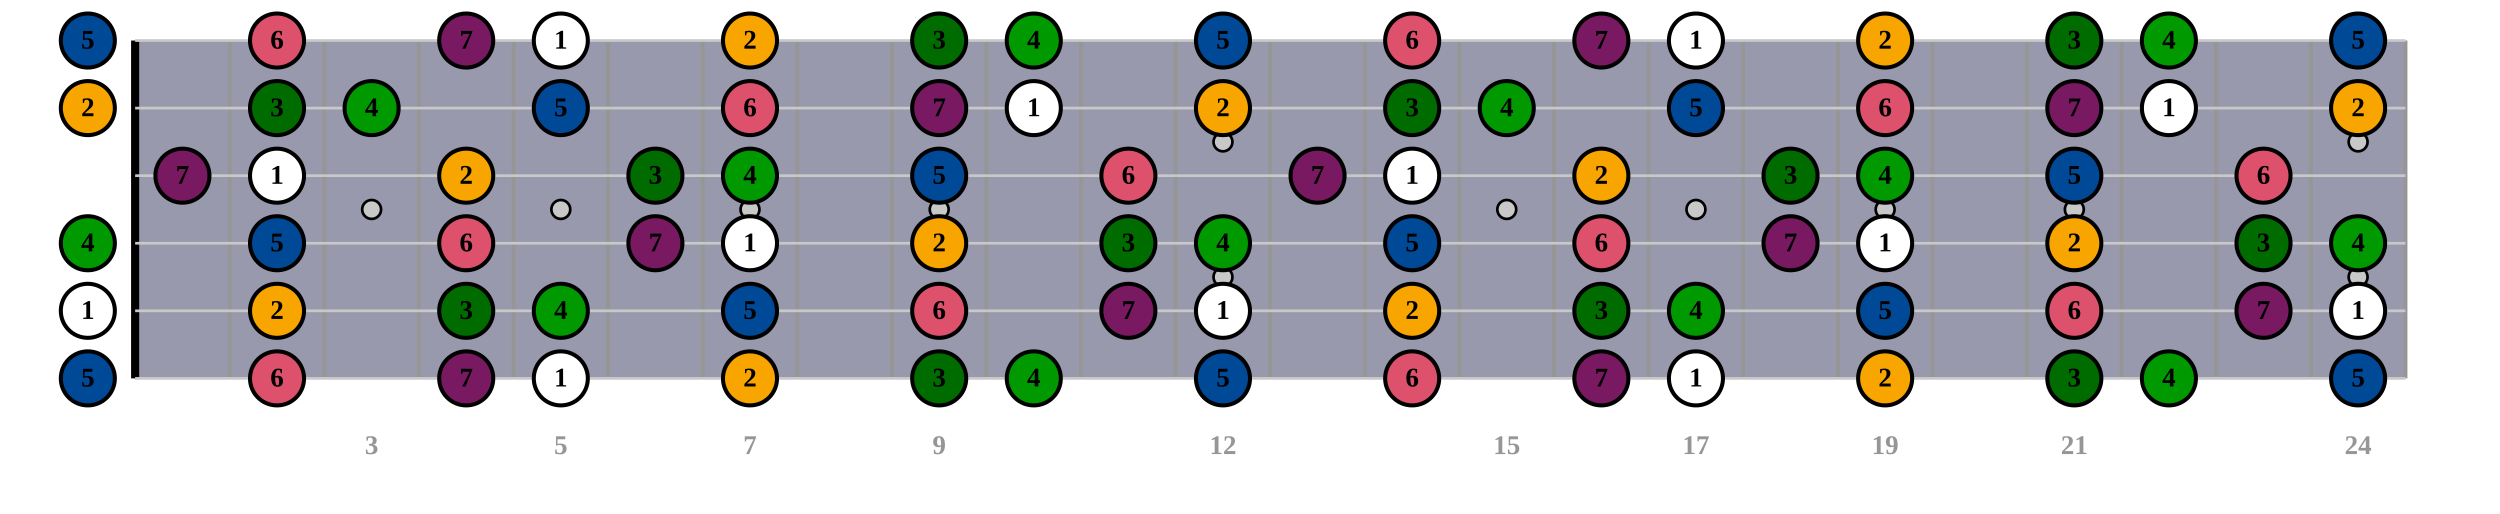
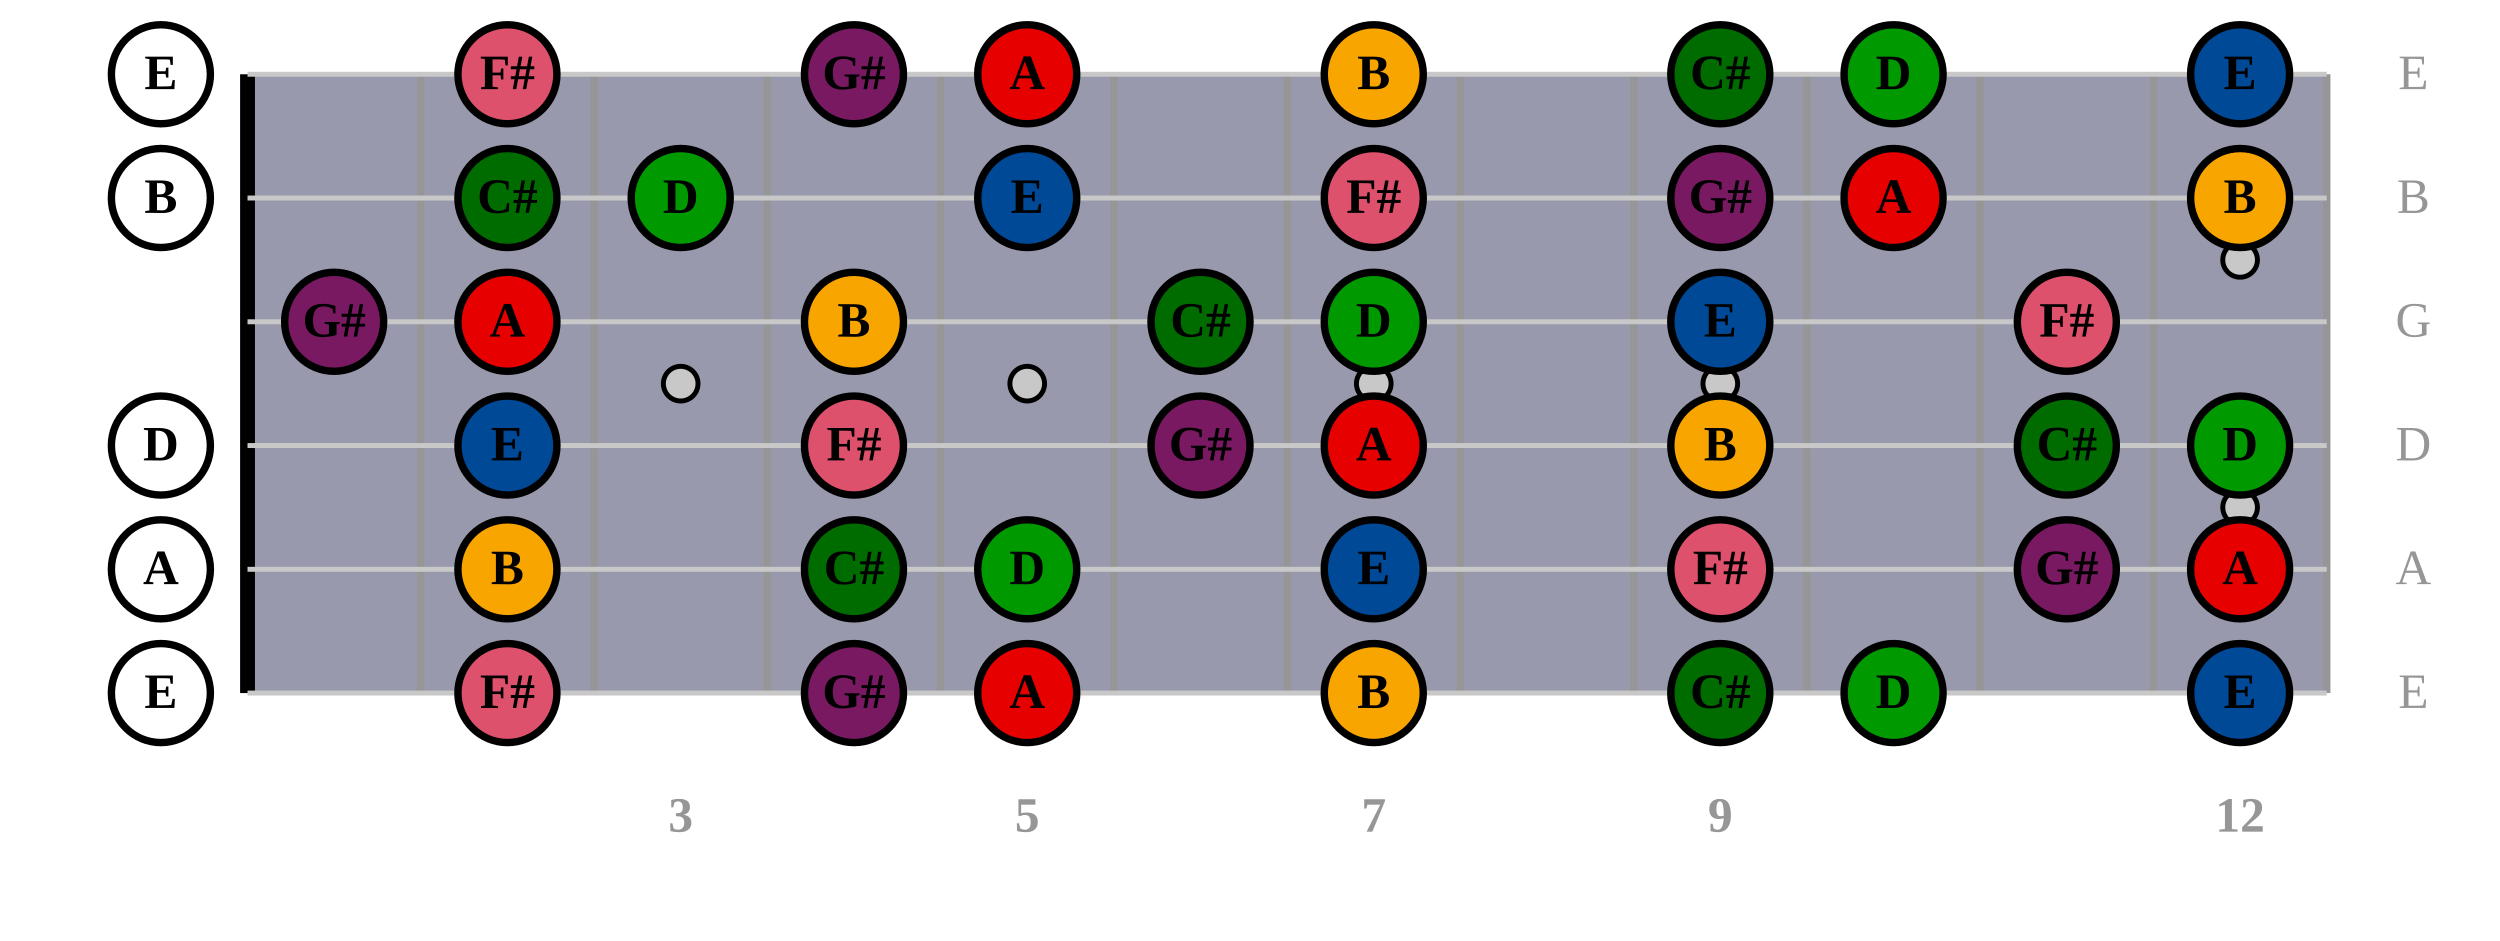
- <svg xmlns="http://www.w3.org/2000/svg" baseProfile="full" height="380.0" version="1.1" width="1850.0">
+ <svg xmlns="http://www.w3.org/2000/svg" baseProfile="full" height="380.0" version="1.1" width="1010.0">
  <defs />
-   <rect fill="rgb(0,0,50)" fill-opacity="0.4" height="250" width="1680" x="100.0" y="30.0" />
+   <rect fill="rgb(0,0,50)" fill-opacity="0.4" height="250" width="840" x="100.0" y="30.0" />
  <text dy="0.3em" fill="rgb(150,150,150)" font-size="20" font-weight="bold" style="text-anchor:middle" x="275.0" y="330.0">3</text>
  <text dy="0.3em" fill="rgb(150,150,150)" font-size="20" font-weight="bold" style="text-anchor:middle" x="415.0" y="330.0">5</text>
  <text dy="0.3em" fill="rgb(150,150,150)" font-size="20" font-weight="bold" style="text-anchor:middle" x="555.0" y="330.0">7</text>
  <text dy="0.3em" fill="rgb(150,150,150)" font-size="20" font-weight="bold" style="text-anchor:middle" x="695.0" y="330.0">9</text>
  <text dy="0.3em" fill="rgb(150,150,150)" font-size="20" font-weight="bold" style="text-anchor:middle" x="905.0" y="330.0">12</text>
-   <text dy="0.3em" fill="rgb(150,150,150)" font-size="20" font-weight="bold" style="text-anchor:middle" x="1115.0" y="330.0">15</text>
-   <text dy="0.3em" fill="rgb(150,150,150)" font-size="20" font-weight="bold" style="text-anchor:middle" x="1255.0" y="330.0">17</text>
-   <text dy="0.3em" fill="rgb(150,150,150)" font-size="20" font-weight="bold" style="text-anchor:middle" x="1395.0" y="330.0">19</text>
-   <text dy="0.3em" fill="rgb(150,150,150)" font-size="20" font-weight="bold" style="text-anchor:middle" x="1535.0" y="330.0">21</text>
-   <text dy="0.3em" fill="rgb(150,150,150)" font-size="20" font-weight="bold" style="text-anchor:middle" x="1745.0" y="330.0">24</text>
  <circle cx="275.0" cy="155.0" fill="rgb(200,200,200)" r="7" stroke="rgb(0,0,0)" stroke-width="2" />
  <circle cx="415.0" cy="155.0" fill="rgb(200,200,200)" r="7" stroke="rgb(0,0,0)" stroke-width="2" />
  <circle cx="555.0" cy="155.0" fill="rgb(200,200,200)" r="7" stroke="rgb(0,0,0)" stroke-width="2" />
  <circle cx="695.0" cy="155.0" fill="rgb(200,200,200)" r="7" stroke="rgb(0,0,0)" stroke-width="2" />
  <circle cx="905.0" cy="205.0" fill="rgb(200,200,200)" r="7" stroke="rgb(0,0,0)" stroke-width="2" />
  <circle cx="905.0" cy="105.0" fill="rgb(200,200,200)" r="7" stroke="rgb(0,0,0)" stroke-width="2" />
-   <circle cx="1115.0" cy="155.0" fill="rgb(200,200,200)" r="7" stroke="rgb(0,0,0)" stroke-width="2" />
-   <circle cx="1255.0" cy="155.0" fill="rgb(200,200,200)" r="7" stroke="rgb(0,0,0)" stroke-width="2" />
-   <circle cx="1395.0" cy="155.0" fill="rgb(200,200,200)" r="7" stroke="rgb(0,0,0)" stroke-width="2" />
-   <circle cx="1535.0" cy="155.0" fill="rgb(200,200,200)" r="7" stroke="rgb(0,0,0)" stroke-width="2" />
-   <circle cx="1745.0" cy="205.0" fill="rgb(200,200,200)" r="7" stroke="rgb(0,0,0)" stroke-width="2" />
-   <circle cx="1745.0" cy="105.0" fill="rgb(200,200,200)" r="7" stroke="rgb(0,0,0)" stroke-width="2" />
  <line stroke="rgb(150,150,150)" stroke-width="3" x1="170.0" x2="170.0" y1="30.0" y2="280.0" />
  <line stroke="rgb(150,150,150)" stroke-width="3" x1="240.0" x2="240.0" y1="30.0" y2="280.0" />
  <line stroke="rgb(150,150,150)" stroke-width="3" x1="310.0" x2="310.0" y1="30.0" y2="280.0" />
  <line stroke="rgb(150,150,150)" stroke-width="3" x1="380.0" x2="380.0" y1="30.0" y2="280.0" />
  <line stroke="rgb(150,150,150)" stroke-width="3" x1="450.0" x2="450.0" y1="30.0" y2="280.0" />
  <line stroke="rgb(150,150,150)" stroke-width="3" x1="520.0" x2="520.0" y1="30.0" y2="280.0" />
  <line stroke="rgb(150,150,150)" stroke-width="3" x1="590.0" x2="590.0" y1="30.0" y2="280.0" />
  <line stroke="rgb(150,150,150)" stroke-width="3" x1="660.0" x2="660.0" y1="30.0" y2="280.0" />
  <line stroke="rgb(150,150,150)" stroke-width="3" x1="730.0" x2="730.0" y1="30.0" y2="280.0" />
  <line stroke="rgb(150,150,150)" stroke-width="3" x1="800.0" x2="800.0" y1="30.0" y2="280.0" />
  <line stroke="rgb(150,150,150)" stroke-width="3" x1="870.0" x2="870.0" y1="30.0" y2="280.0" />
  <line stroke="rgb(150,150,150)" stroke-width="3" x1="940.0" x2="940.0" y1="30.0" y2="280.0" />
-   <line stroke="rgb(150,150,150)" stroke-width="3" x1="1010.0" x2="1010.0" y1="30.0" y2="280.0" />
-   <line stroke="rgb(150,150,150)" stroke-width="3" x1="1080.0" x2="1080.0" y1="30.0" y2="280.0" />
-   <line stroke="rgb(150,150,150)" stroke-width="3" x1="1150.0" x2="1150.0" y1="30.0" y2="280.0" />
-   <line stroke="rgb(150,150,150)" stroke-width="3" x1="1220.0" x2="1220.0" y1="30.0" y2="280.0" />
-   <line stroke="rgb(150,150,150)" stroke-width="3" x1="1290.0" x2="1290.0" y1="30.0" y2="280.0" />
-   <line stroke="rgb(150,150,150)" stroke-width="3" x1="1360.0" x2="1360.0" y1="30.0" y2="280.0" />
-   <line stroke="rgb(150,150,150)" stroke-width="3" x1="1430.0" x2="1430.0" y1="30.0" y2="280.0" />
-   <line stroke="rgb(150,150,150)" stroke-width="3" x1="1500.0" x2="1500.0" y1="30.0" y2="280.0" />
-   <line stroke="rgb(150,150,150)" stroke-width="3" x1="1570.0" x2="1570.0" y1="30.0" y2="280.0" />
-   <line stroke="rgb(150,150,150)" stroke-width="3" x1="1640.0" x2="1640.0" y1="30.0" y2="280.0" />
-   <line stroke="rgb(150,150,150)" stroke-width="3" x1="1710.0" x2="1710.0" y1="30.0" y2="280.0" />
-   <line stroke="rgb(150,150,150)" stroke-width="3" x1="1780.0" x2="1780.0" y1="30.0" y2="280.0" />
  <line stroke="rgb(0,0,0)" stroke-width="6" x1="100.0" x2="100.0" y1="30.0" y2="280.0" />
-   <line stroke="rgb(200,200,200)" stroke-width="2" x1="100.0" x2="1780.0" y1="30.0" y2="30.0" />
-   <line stroke="rgb(200,200,200)" stroke-width="2" x1="100.0" x2="1780.0" y1="80.0" y2="80.0" />
-   <line stroke="rgb(200,200,200)" stroke-width="2" x1="100.0" x2="1780.0" y1="130.0" y2="130.0" />
-   <line stroke="rgb(200,200,200)" stroke-width="2" x1="100.0" x2="1780.0" y1="180.0" y2="180.0" />
-   <line stroke="rgb(200,200,200)" stroke-width="2" x1="100.0" x2="1780.0" y1="230.0" y2="230.0" />
-   <line stroke="rgb(200,200,200)" stroke-width="2" x1="100.0" x2="1780.0" y1="280.0" y2="280.0" />
-   <g>
-     <circle cx="415.0" cy="30.0" fill="rgb(255,255,255)" r="20" stroke="rgb(0,0,0)" stroke-width="3" />
-     <text dy="0.3em" fill="rgb(0,0,0)" font-size="20" font-weight="bold" style="text-anchor:middle" x="415.0" y="30.0">1</text>
-   </g>
-   <g>
-     <circle cx="1255.0" cy="30.0" fill="rgb(255,255,255)" r="20" stroke="rgb(0,0,0)" stroke-width="3" />
-     <text dy="0.3em" fill="rgb(0,0,0)" font-size="20" font-weight="bold" style="text-anchor:middle" x="1255.0" y="30.0">1</text>
+   <text dy="0.3em" fill="rgb(150,150,150)" font-size="20" font-weight="normal" style="text-anchor:middle" x="975.0" y="30.0">E</text>
+   <text dy="0.3em" fill="rgb(150,150,150)" font-size="20" font-weight="normal" style="text-anchor:middle" x="975.0" y="80.0">B</text>
+   <text dy="0.3em" fill="rgb(150,150,150)" font-size="20" font-weight="normal" style="text-anchor:middle" x="975.0" y="130.0">G</text>
+   <text dy="0.3em" fill="rgb(150,150,150)" font-size="20" font-weight="normal" style="text-anchor:middle" x="975.0" y="180.0">D</text>
+   <text dy="0.3em" fill="rgb(150,150,150)" font-size="20" font-weight="normal" style="text-anchor:middle" x="975.0" y="230.0">A</text>
+   <text dy="0.3em" fill="rgb(150,150,150)" font-size="20" font-weight="normal" style="text-anchor:middle" x="975.0" y="280.0">E</text>
+   <line stroke="rgb(200,200,200)" stroke-width="2" x1="100.0" x2="940.0" y1="30.0" y2="30.0" />
+   <line stroke="rgb(200,200,200)" stroke-width="2" x1="100.0" x2="940.0" y1="80.0" y2="80.0" />
+   <line stroke="rgb(200,200,200)" stroke-width="2" x1="100.0" x2="940.0" y1="130.0" y2="130.0" />
+   <line stroke="rgb(200,200,200)" stroke-width="2" x1="100.0" x2="940.0" y1="180.0" y2="180.0" />
+   <line stroke="rgb(200,200,200)" stroke-width="2" x1="100.0" x2="940.0" y1="230.0" y2="230.0" />
+   <line stroke="rgb(200,200,200)" stroke-width="2" x1="100.0" x2="940.0" y1="280.0" y2="280.0" />
+   <g>
+     <circle cx="415.0" cy="30.0" fill="rgb(231, 0, 0)" r="20" stroke="rgb(0,0,0)" stroke-width="3" />
+     <text dy="0.3em" fill="rgb(0,0,0)" font-size="20" font-weight="bold" style="text-anchor:middle" x="415.0" y="30.0">A</text>
  </g>
  <g>
    <circle cx="555.0" cy="30.0" fill="rgb(249, 165, 0)" r="20" stroke="rgb(0,0,0)" stroke-width="3" />
-     <text dy="0.3em" fill="rgb(0,0,0)" font-size="20" font-weight="bold" style="text-anchor:middle" x="555.0" y="30.0">2</text>
-   </g>
-   <g>
-     <circle cx="1395.0" cy="30.0" fill="rgb(249, 165, 0)" r="20" stroke="rgb(0,0,0)" stroke-width="3" />
-     <text dy="0.3em" fill="rgb(0,0,0)" font-size="20" font-weight="bold" style="text-anchor:middle" x="1395.0" y="30.0">2</text>
+     <text dy="0.3em" fill="rgb(0,0,0)" font-size="20" font-weight="bold" style="text-anchor:middle" x="555.0" y="30.0">B</text>
  </g>
  <g>
    <circle cx="695.0" cy="30.0" fill="rgb(0, 108, 0)" r="20" stroke="rgb(0,0,0)" stroke-width="3" />
-     <text dy="0.3em" fill="rgb(0,0,0)" font-size="20" font-weight="bold" style="text-anchor:middle" x="695.0" y="30.0">3</text>
-   </g>
-   <g>
-     <circle cx="1535.0" cy="30.0" fill="rgb(0, 108, 0)" r="20" stroke="rgb(0,0,0)" stroke-width="3" />
-     <text dy="0.3em" fill="rgb(0,0,0)" font-size="20" font-weight="bold" style="text-anchor:middle" x="1535.0" y="30.0">3</text>
+     <text dy="0.3em" fill="rgb(0,0,0)" font-size="20" font-weight="bold" style="text-anchor:middle" x="695.0" y="30.0">C#</text>
  </g>
  <g>
    <circle cx="765.0" cy="30.0" fill="rgb(0, 154, 0)" r="20" stroke="rgb(0,0,0)" stroke-width="3" />
-     <text dy="0.3em" fill="rgb(0,0,0)" font-size="20" font-weight="bold" style="text-anchor:middle" x="765.0" y="30.0">4</text>
-   </g>
-   <g>
-     <circle cx="1605.0" cy="30.0" fill="rgb(0, 154, 0)" r="20" stroke="rgb(0,0,0)" stroke-width="3" />
-     <text dy="0.3em" fill="rgb(0,0,0)" font-size="20" font-weight="bold" style="text-anchor:middle" x="1605.0" y="30.0">4</text>
-   </g>
-   <g>
-     <circle cx="65.0" cy="30.0" fill="rgb(0, 73, 151)" r="20" stroke="rgb(0,0,0)" stroke-width="3" />
-     <text dy="0.3em" fill="rgb(0,0,0)" font-size="20" font-weight="bold" style="text-anchor:middle" x="65.0" y="30.0">5</text>
+     <text dy="0.3em" fill="rgb(0,0,0)" font-size="20" font-weight="bold" style="text-anchor:middle" x="765.0" y="30.0">D</text>
+   </g>
+   <g>
+     <circle cx="65.0" cy="30.0" fill="rgb(255,255,255)" r="20" stroke="rgb(0,0,0)" stroke-width="3" />
+     <text dy="0.3em" fill="rgb(0,0,0)" font-size="20" font-weight="bold" style="text-anchor:middle" x="65.0" y="30.0">E</text>
  </g>
  <g>
    <circle cx="905.0" cy="30.0" fill="rgb(0, 73, 151)" r="20" stroke="rgb(0,0,0)" stroke-width="3" />
-     <text dy="0.3em" fill="rgb(0,0,0)" font-size="20" font-weight="bold" style="text-anchor:middle" x="905.0" y="30.0">5</text>
-   </g>
-   <g>
-     <circle cx="1745.0" cy="30.0" fill="rgb(0, 73, 151)" r="20" stroke="rgb(0,0,0)" stroke-width="3" />
-     <text dy="0.3em" fill="rgb(0,0,0)" font-size="20" font-weight="bold" style="text-anchor:middle" x="1745.0" y="30.0">5</text>
+     <text dy="0.3em" fill="rgb(0,0,0)" font-size="20" font-weight="bold" style="text-anchor:middle" x="905.0" y="30.0">E</text>
  </g>
  <g>
    <circle cx="205.0" cy="30.0" fill="rgb(222, 81, 108)" r="20" stroke="rgb(0,0,0)" stroke-width="3" />
-     <text dy="0.3em" fill="rgb(0,0,0)" font-size="20" font-weight="bold" style="text-anchor:middle" x="205.0" y="30.0">6</text>
-   </g>
-   <g>
-     <circle cx="1045.0" cy="30.0" fill="rgb(222, 81, 108)" r="20" stroke="rgb(0,0,0)" stroke-width="3" />
-     <text dy="0.3em" fill="rgb(0,0,0)" font-size="20" font-weight="bold" style="text-anchor:middle" x="1045.0" y="30.0">6</text>
+     <text dy="0.3em" fill="rgb(0,0,0)" font-size="20" font-weight="bold" style="text-anchor:middle" x="205.0" y="30.0">F#</text>
  </g>
  <g>
    <circle cx="345.0" cy="30.0" fill="rgb(120, 25, 98)" r="20" stroke="rgb(0,0,0)" stroke-width="3" />
-     <text dy="0.3em" fill="rgb(0,0,0)" font-size="20" font-weight="bold" style="text-anchor:middle" x="345.0" y="30.0">7</text>
-   </g>
-   <g>
-     <circle cx="1185.0" cy="30.0" fill="rgb(120, 25, 98)" r="20" stroke="rgb(0,0,0)" stroke-width="3" />
-     <text dy="0.3em" fill="rgb(0,0,0)" font-size="20" font-weight="bold" style="text-anchor:middle" x="1185.0" y="30.0">7</text>
-   </g>
-   <g>
-     <circle cx="765.0" cy="80.0" fill="rgb(255,255,255)" r="20" stroke="rgb(0,0,0)" stroke-width="3" />
-     <text dy="0.3em" fill="rgb(0,0,0)" font-size="20" font-weight="bold" style="text-anchor:middle" x="765.0" y="80.0">1</text>
-   </g>
-   <g>
-     <circle cx="1605.0" cy="80.0" fill="rgb(255,255,255)" r="20" stroke="rgb(0,0,0)" stroke-width="3" />
-     <text dy="0.3em" fill="rgb(0,0,0)" font-size="20" font-weight="bold" style="text-anchor:middle" x="1605.0" y="80.0">1</text>
-   </g>
-   <g>
-     <circle cx="65.0" cy="80.0" fill="rgb(249, 165, 0)" r="20" stroke="rgb(0,0,0)" stroke-width="3" />
-     <text dy="0.3em" fill="rgb(0,0,0)" font-size="20" font-weight="bold" style="text-anchor:middle" x="65.0" y="80.0">2</text>
+     <text dy="0.3em" fill="rgb(0,0,0)" font-size="20" font-weight="bold" style="text-anchor:middle" x="345.0" y="30.0">G#</text>
+   </g>
+   <g>
+     <circle cx="765.0" cy="80.0" fill="rgb(231, 0, 0)" r="20" stroke="rgb(0,0,0)" stroke-width="3" />
+     <text dy="0.3em" fill="rgb(0,0,0)" font-size="20" font-weight="bold" style="text-anchor:middle" x="765.0" y="80.0">A</text>
+   </g>
+   <g>
+     <circle cx="65.0" cy="80.0" fill="rgb(255,255,255)" r="20" stroke="rgb(0,0,0)" stroke-width="3" />
+     <text dy="0.3em" fill="rgb(0,0,0)" font-size="20" font-weight="bold" style="text-anchor:middle" x="65.0" y="80.0">B</text>
  </g>
  <g>
    <circle cx="905.0" cy="80.0" fill="rgb(249, 165, 0)" r="20" stroke="rgb(0,0,0)" stroke-width="3" />
-     <text dy="0.3em" fill="rgb(0,0,0)" font-size="20" font-weight="bold" style="text-anchor:middle" x="905.0" y="80.0">2</text>
-   </g>
-   <g>
-     <circle cx="1745.0" cy="80.0" fill="rgb(249, 165, 0)" r="20" stroke="rgb(0,0,0)" stroke-width="3" />
-     <text dy="0.3em" fill="rgb(0,0,0)" font-size="20" font-weight="bold" style="text-anchor:middle" x="1745.0" y="80.0">2</text>
+     <text dy="0.3em" fill="rgb(0,0,0)" font-size="20" font-weight="bold" style="text-anchor:middle" x="905.0" y="80.0">B</text>
  </g>
  <g>
    <circle cx="205.0" cy="80.0" fill="rgb(0, 108, 0)" r="20" stroke="rgb(0,0,0)" stroke-width="3" />
-     <text dy="0.3em" fill="rgb(0,0,0)" font-size="20" font-weight="bold" style="text-anchor:middle" x="205.0" y="80.0">3</text>
-   </g>
-   <g>
-     <circle cx="1045.0" cy="80.0" fill="rgb(0, 108, 0)" r="20" stroke="rgb(0,0,0)" stroke-width="3" />
-     <text dy="0.3em" fill="rgb(0,0,0)" font-size="20" font-weight="bold" style="text-anchor:middle" x="1045.0" y="80.0">3</text>
+     <text dy="0.3em" fill="rgb(0,0,0)" font-size="20" font-weight="bold" style="text-anchor:middle" x="205.0" y="80.0">C#</text>
  </g>
  <g>
    <circle cx="275.0" cy="80.0" fill="rgb(0, 154, 0)" r="20" stroke="rgb(0,0,0)" stroke-width="3" />
-     <text dy="0.3em" fill="rgb(0,0,0)" font-size="20" font-weight="bold" style="text-anchor:middle" x="275.0" y="80.0">4</text>
-   </g>
-   <g>
-     <circle cx="1115.0" cy="80.0" fill="rgb(0, 154, 0)" r="20" stroke="rgb(0,0,0)" stroke-width="3" />
-     <text dy="0.3em" fill="rgb(0,0,0)" font-size="20" font-weight="bold" style="text-anchor:middle" x="1115.0" y="80.0">4</text>
+     <text dy="0.3em" fill="rgb(0,0,0)" font-size="20" font-weight="bold" style="text-anchor:middle" x="275.0" y="80.0">D</text>
  </g>
  <g>
    <circle cx="415.0" cy="80.0" fill="rgb(0, 73, 151)" r="20" stroke="rgb(0,0,0)" stroke-width="3" />
-     <text dy="0.3em" fill="rgb(0,0,0)" font-size="20" font-weight="bold" style="text-anchor:middle" x="415.0" y="80.0">5</text>
-   </g>
-   <g>
-     <circle cx="1255.0" cy="80.0" fill="rgb(0, 73, 151)" r="20" stroke="rgb(0,0,0)" stroke-width="3" />
-     <text dy="0.3em" fill="rgb(0,0,0)" font-size="20" font-weight="bold" style="text-anchor:middle" x="1255.0" y="80.0">5</text>
+     <text dy="0.3em" fill="rgb(0,0,0)" font-size="20" font-weight="bold" style="text-anchor:middle" x="415.0" y="80.0">E</text>
  </g>
  <g>
    <circle cx="555.0" cy="80.0" fill="rgb(222, 81, 108)" r="20" stroke="rgb(0,0,0)" stroke-width="3" />
-     <text dy="0.3em" fill="rgb(0,0,0)" font-size="20" font-weight="bold" style="text-anchor:middle" x="555.0" y="80.0">6</text>
-   </g>
-   <g>
-     <circle cx="1395.0" cy="80.0" fill="rgb(222, 81, 108)" r="20" stroke="rgb(0,0,0)" stroke-width="3" />
-     <text dy="0.3em" fill="rgb(0,0,0)" font-size="20" font-weight="bold" style="text-anchor:middle" x="1395.0" y="80.0">6</text>
+     <text dy="0.3em" fill="rgb(0,0,0)" font-size="20" font-weight="bold" style="text-anchor:middle" x="555.0" y="80.0">F#</text>
  </g>
  <g>
    <circle cx="695.0" cy="80.0" fill="rgb(120, 25, 98)" r="20" stroke="rgb(0,0,0)" stroke-width="3" />
-     <text dy="0.3em" fill="rgb(0,0,0)" font-size="20" font-weight="bold" style="text-anchor:middle" x="695.0" y="80.0">7</text>
-   </g>
-   <g>
-     <circle cx="1535.0" cy="80.0" fill="rgb(120, 25, 98)" r="20" stroke="rgb(0,0,0)" stroke-width="3" />
-     <text dy="0.3em" fill="rgb(0,0,0)" font-size="20" font-weight="bold" style="text-anchor:middle" x="1535.0" y="80.0">7</text>
-   </g>
-   <g>
-     <circle cx="205.0" cy="130.0" fill="rgb(255,255,255)" r="20" stroke="rgb(0,0,0)" stroke-width="3" />
-     <text dy="0.3em" fill="rgb(0,0,0)" font-size="20" font-weight="bold" style="text-anchor:middle" x="205.0" y="130.0">1</text>
-   </g>
-   <g>
-     <circle cx="1045.0" cy="130.0" fill="rgb(255,255,255)" r="20" stroke="rgb(0,0,0)" stroke-width="3" />
-     <text dy="0.3em" fill="rgb(0,0,0)" font-size="20" font-weight="bold" style="text-anchor:middle" x="1045.0" y="130.0">1</text>
+     <text dy="0.3em" fill="rgb(0,0,0)" font-size="20" font-weight="bold" style="text-anchor:middle" x="695.0" y="80.0">G#</text>
+   </g>
+   <g>
+     <circle cx="205.0" cy="130.0" fill="rgb(231, 0, 0)" r="20" stroke="rgb(0,0,0)" stroke-width="3" />
+     <text dy="0.3em" fill="rgb(0,0,0)" font-size="20" font-weight="bold" style="text-anchor:middle" x="205.0" y="130.0">A</text>
  </g>
  <g>
    <circle cx="345.0" cy="130.0" fill="rgb(249, 165, 0)" r="20" stroke="rgb(0,0,0)" stroke-width="3" />
-     <text dy="0.3em" fill="rgb(0,0,0)" font-size="20" font-weight="bold" style="text-anchor:middle" x="345.0" y="130.0">2</text>
-   </g>
-   <g>
-     <circle cx="1185.0" cy="130.0" fill="rgb(249, 165, 0)" r="20" stroke="rgb(0,0,0)" stroke-width="3" />
-     <text dy="0.3em" fill="rgb(0,0,0)" font-size="20" font-weight="bold" style="text-anchor:middle" x="1185.0" y="130.0">2</text>
+     <text dy="0.3em" fill="rgb(0,0,0)" font-size="20" font-weight="bold" style="text-anchor:middle" x="345.0" y="130.0">B</text>
  </g>
  <g>
    <circle cx="485.0" cy="130.0" fill="rgb(0, 108, 0)" r="20" stroke="rgb(0,0,0)" stroke-width="3" />
-     <text dy="0.3em" fill="rgb(0,0,0)" font-size="20" font-weight="bold" style="text-anchor:middle" x="485.0" y="130.0">3</text>
-   </g>
-   <g>
-     <circle cx="1325.0" cy="130.0" fill="rgb(0, 108, 0)" r="20" stroke="rgb(0,0,0)" stroke-width="3" />
-     <text dy="0.3em" fill="rgb(0,0,0)" font-size="20" font-weight="bold" style="text-anchor:middle" x="1325.0" y="130.0">3</text>
+     <text dy="0.3em" fill="rgb(0,0,0)" font-size="20" font-weight="bold" style="text-anchor:middle" x="485.0" y="130.0">C#</text>
  </g>
  <g>
    <circle cx="555.0" cy="130.0" fill="rgb(0, 154, 0)" r="20" stroke="rgb(0,0,0)" stroke-width="3" />
-     <text dy="0.3em" fill="rgb(0,0,0)" font-size="20" font-weight="bold" style="text-anchor:middle" x="555.0" y="130.0">4</text>
-   </g>
-   <g>
-     <circle cx="1395.0" cy="130.0" fill="rgb(0, 154, 0)" r="20" stroke="rgb(0,0,0)" stroke-width="3" />
-     <text dy="0.3em" fill="rgb(0,0,0)" font-size="20" font-weight="bold" style="text-anchor:middle" x="1395.0" y="130.0">4</text>
+     <text dy="0.3em" fill="rgb(0,0,0)" font-size="20" font-weight="bold" style="text-anchor:middle" x="555.0" y="130.0">D</text>
  </g>
  <g>
    <circle cx="695.0" cy="130.0" fill="rgb(0, 73, 151)" r="20" stroke="rgb(0,0,0)" stroke-width="3" />
-     <text dy="0.3em" fill="rgb(0,0,0)" font-size="20" font-weight="bold" style="text-anchor:middle" x="695.0" y="130.0">5</text>
-   </g>
-   <g>
-     <circle cx="1535.0" cy="130.0" fill="rgb(0, 73, 151)" r="20" stroke="rgb(0,0,0)" stroke-width="3" />
-     <text dy="0.3em" fill="rgb(0,0,0)" font-size="20" font-weight="bold" style="text-anchor:middle" x="1535.0" y="130.0">5</text>
+     <text dy="0.3em" fill="rgb(0,0,0)" font-size="20" font-weight="bold" style="text-anchor:middle" x="695.0" y="130.0">E</text>
  </g>
  <g>
    <circle cx="835.0" cy="130.0" fill="rgb(222, 81, 108)" r="20" stroke="rgb(0,0,0)" stroke-width="3" />
-     <text dy="0.3em" fill="rgb(0,0,0)" font-size="20" font-weight="bold" style="text-anchor:middle" x="835.0" y="130.0">6</text>
-   </g>
-   <g>
-     <circle cx="1675.0" cy="130.0" fill="rgb(222, 81, 108)" r="20" stroke="rgb(0,0,0)" stroke-width="3" />
-     <text dy="0.3em" fill="rgb(0,0,0)" font-size="20" font-weight="bold" style="text-anchor:middle" x="1675.0" y="130.0">6</text>
+     <text dy="0.3em" fill="rgb(0,0,0)" font-size="20" font-weight="bold" style="text-anchor:middle" x="835.0" y="130.0">F#</text>
  </g>
  <g>
    <circle cx="135.0" cy="130.0" fill="rgb(120, 25, 98)" r="20" stroke="rgb(0,0,0)" stroke-width="3" />
-     <text dy="0.3em" fill="rgb(0,0,0)" font-size="20" font-weight="bold" style="text-anchor:middle" x="135.0" y="130.0">7</text>
-   </g>
-   <g>
-     <circle cx="975.0" cy="130.0" fill="rgb(120, 25, 98)" r="20" stroke="rgb(0,0,0)" stroke-width="3" />
-     <text dy="0.3em" fill="rgb(0,0,0)" font-size="20" font-weight="bold" style="text-anchor:middle" x="975.0" y="130.0">7</text>
-   </g>
-   <g>
-     <circle cx="555.0" cy="180.0" fill="rgb(255,255,255)" r="20" stroke="rgb(0,0,0)" stroke-width="3" />
-     <text dy="0.3em" fill="rgb(0,0,0)" font-size="20" font-weight="bold" style="text-anchor:middle" x="555.0" y="180.0">1</text>
-   </g>
-   <g>
-     <circle cx="1395.0" cy="180.0" fill="rgb(255,255,255)" r="20" stroke="rgb(0,0,0)" stroke-width="3" />
-     <text dy="0.3em" fill="rgb(0,0,0)" font-size="20" font-weight="bold" style="text-anchor:middle" x="1395.0" y="180.0">1</text>
+     <text dy="0.3em" fill="rgb(0,0,0)" font-size="20" font-weight="bold" style="text-anchor:middle" x="135.0" y="130.0">G#</text>
+   </g>
+   <g>
+     <circle cx="555.0" cy="180.0" fill="rgb(231, 0, 0)" r="20" stroke="rgb(0,0,0)" stroke-width="3" />
+     <text dy="0.3em" fill="rgb(0,0,0)" font-size="20" font-weight="bold" style="text-anchor:middle" x="555.0" y="180.0">A</text>
  </g>
  <g>
    <circle cx="695.0" cy="180.0" fill="rgb(249, 165, 0)" r="20" stroke="rgb(0,0,0)" stroke-width="3" />
-     <text dy="0.3em" fill="rgb(0,0,0)" font-size="20" font-weight="bold" style="text-anchor:middle" x="695.0" y="180.0">2</text>
-   </g>
-   <g>
-     <circle cx="1535.0" cy="180.0" fill="rgb(249, 165, 0)" r="20" stroke="rgb(0,0,0)" stroke-width="3" />
-     <text dy="0.3em" fill="rgb(0,0,0)" font-size="20" font-weight="bold" style="text-anchor:middle" x="1535.0" y="180.0">2</text>
+     <text dy="0.3em" fill="rgb(0,0,0)" font-size="20" font-weight="bold" style="text-anchor:middle" x="695.0" y="180.0">B</text>
  </g>
  <g>
    <circle cx="835.0" cy="180.0" fill="rgb(0, 108, 0)" r="20" stroke="rgb(0,0,0)" stroke-width="3" />
-     <text dy="0.3em" fill="rgb(0,0,0)" font-size="20" font-weight="bold" style="text-anchor:middle" x="835.0" y="180.0">3</text>
-   </g>
-   <g>
-     <circle cx="1675.0" cy="180.0" fill="rgb(0, 108, 0)" r="20" stroke="rgb(0,0,0)" stroke-width="3" />
-     <text dy="0.3em" fill="rgb(0,0,0)" font-size="20" font-weight="bold" style="text-anchor:middle" x="1675.0" y="180.0">3</text>
-   </g>
-   <g>
-     <circle cx="65.0" cy="180.0" fill="rgb(0, 154, 0)" r="20" stroke="rgb(0,0,0)" stroke-width="3" />
-     <text dy="0.3em" fill="rgb(0,0,0)" font-size="20" font-weight="bold" style="text-anchor:middle" x="65.0" y="180.0">4</text>
+     <text dy="0.3em" fill="rgb(0,0,0)" font-size="20" font-weight="bold" style="text-anchor:middle" x="835.0" y="180.0">C#</text>
+   </g>
+   <g>
+     <circle cx="65.0" cy="180.0" fill="rgb(255,255,255)" r="20" stroke="rgb(0,0,0)" stroke-width="3" />
+     <text dy="0.3em" fill="rgb(0,0,0)" font-size="20" font-weight="bold" style="text-anchor:middle" x="65.0" y="180.0">D</text>
  </g>
  <g>
    <circle cx="905.0" cy="180.0" fill="rgb(0, 154, 0)" r="20" stroke="rgb(0,0,0)" stroke-width="3" />
-     <text dy="0.3em" fill="rgb(0,0,0)" font-size="20" font-weight="bold" style="text-anchor:middle" x="905.0" y="180.0">4</text>
-   </g>
-   <g>
-     <circle cx="1745.0" cy="180.0" fill="rgb(0, 154, 0)" r="20" stroke="rgb(0,0,0)" stroke-width="3" />
-     <text dy="0.3em" fill="rgb(0,0,0)" font-size="20" font-weight="bold" style="text-anchor:middle" x="1745.0" y="180.0">4</text>
+     <text dy="0.3em" fill="rgb(0,0,0)" font-size="20" font-weight="bold" style="text-anchor:middle" x="905.0" y="180.0">D</text>
  </g>
  <g>
    <circle cx="205.0" cy="180.0" fill="rgb(0, 73, 151)" r="20" stroke="rgb(0,0,0)" stroke-width="3" />
-     <text dy="0.3em" fill="rgb(0,0,0)" font-size="20" font-weight="bold" style="text-anchor:middle" x="205.0" y="180.0">5</text>
-   </g>
-   <g>
-     <circle cx="1045.0" cy="180.0" fill="rgb(0, 73, 151)" r="20" stroke="rgb(0,0,0)" stroke-width="3" />
-     <text dy="0.3em" fill="rgb(0,0,0)" font-size="20" font-weight="bold" style="text-anchor:middle" x="1045.0" y="180.0">5</text>
+     <text dy="0.3em" fill="rgb(0,0,0)" font-size="20" font-weight="bold" style="text-anchor:middle" x="205.0" y="180.0">E</text>
  </g>
  <g>
    <circle cx="345.0" cy="180.0" fill="rgb(222, 81, 108)" r="20" stroke="rgb(0,0,0)" stroke-width="3" />
-     <text dy="0.3em" fill="rgb(0,0,0)" font-size="20" font-weight="bold" style="text-anchor:middle" x="345.0" y="180.0">6</text>
-   </g>
-   <g>
-     <circle cx="1185.0" cy="180.0" fill="rgb(222, 81, 108)" r="20" stroke="rgb(0,0,0)" stroke-width="3" />
-     <text dy="0.3em" fill="rgb(0,0,0)" font-size="20" font-weight="bold" style="text-anchor:middle" x="1185.0" y="180.0">6</text>
+     <text dy="0.3em" fill="rgb(0,0,0)" font-size="20" font-weight="bold" style="text-anchor:middle" x="345.0" y="180.0">F#</text>
  </g>
  <g>
    <circle cx="485.0" cy="180.0" fill="rgb(120, 25, 98)" r="20" stroke="rgb(0,0,0)" stroke-width="3" />
-     <text dy="0.3em" fill="rgb(0,0,0)" font-size="20" font-weight="bold" style="text-anchor:middle" x="485.0" y="180.0">7</text>
-   </g>
-   <g>
-     <circle cx="1325.0" cy="180.0" fill="rgb(120, 25, 98)" r="20" stroke="rgb(0,0,0)" stroke-width="3" />
-     <text dy="0.3em" fill="rgb(0,0,0)" font-size="20" font-weight="bold" style="text-anchor:middle" x="1325.0" y="180.0">7</text>
+     <text dy="0.3em" fill="rgb(0,0,0)" font-size="20" font-weight="bold" style="text-anchor:middle" x="485.0" y="180.0">G#</text>
  </g>
  <g>
    <circle cx="65.0" cy="230.0" fill="rgb(255,255,255)" r="20" stroke="rgb(0,0,0)" stroke-width="3" />
-     <text dy="0.3em" fill="rgb(0,0,0)" font-size="20" font-weight="bold" style="text-anchor:middle" x="65.0" y="230.0">1</text>
-   </g>
-   <g>
-     <circle cx="905.0" cy="230.0" fill="rgb(255,255,255)" r="20" stroke="rgb(0,0,0)" stroke-width="3" />
-     <text dy="0.3em" fill="rgb(0,0,0)" font-size="20" font-weight="bold" style="text-anchor:middle" x="905.0" y="230.0">1</text>
-   </g>
-   <g>
-     <circle cx="1745.0" cy="230.0" fill="rgb(255,255,255)" r="20" stroke="rgb(0,0,0)" stroke-width="3" />
-     <text dy="0.3em" fill="rgb(0,0,0)" font-size="20" font-weight="bold" style="text-anchor:middle" x="1745.0" y="230.0">1</text>
+     <text dy="0.3em" fill="rgb(0,0,0)" font-size="20" font-weight="bold" style="text-anchor:middle" x="65.0" y="230.0">A</text>
+   </g>
+   <g>
+     <circle cx="905.0" cy="230.0" fill="rgb(231, 0, 0)" r="20" stroke="rgb(0,0,0)" stroke-width="3" />
+     <text dy="0.3em" fill="rgb(0,0,0)" font-size="20" font-weight="bold" style="text-anchor:middle" x="905.0" y="230.0">A</text>
  </g>
  <g>
    <circle cx="205.0" cy="230.0" fill="rgb(249, 165, 0)" r="20" stroke="rgb(0,0,0)" stroke-width="3" />
-     <text dy="0.3em" fill="rgb(0,0,0)" font-size="20" font-weight="bold" style="text-anchor:middle" x="205.0" y="230.0">2</text>
-   </g>
-   <g>
-     <circle cx="1045.0" cy="230.0" fill="rgb(249, 165, 0)" r="20" stroke="rgb(0,0,0)" stroke-width="3" />
-     <text dy="0.3em" fill="rgb(0,0,0)" font-size="20" font-weight="bold" style="text-anchor:middle" x="1045.0" y="230.0">2</text>
+     <text dy="0.3em" fill="rgb(0,0,0)" font-size="20" font-weight="bold" style="text-anchor:middle" x="205.0" y="230.0">B</text>
  </g>
  <g>
    <circle cx="345.0" cy="230.0" fill="rgb(0, 108, 0)" r="20" stroke="rgb(0,0,0)" stroke-width="3" />
-     <text dy="0.3em" fill="rgb(0,0,0)" font-size="20" font-weight="bold" style="text-anchor:middle" x="345.0" y="230.0">3</text>
-   </g>
-   <g>
-     <circle cx="1185.0" cy="230.0" fill="rgb(0, 108, 0)" r="20" stroke="rgb(0,0,0)" stroke-width="3" />
-     <text dy="0.3em" fill="rgb(0,0,0)" font-size="20" font-weight="bold" style="text-anchor:middle" x="1185.0" y="230.0">3</text>
+     <text dy="0.3em" fill="rgb(0,0,0)" font-size="20" font-weight="bold" style="text-anchor:middle" x="345.0" y="230.0">C#</text>
  </g>
  <g>
    <circle cx="415.0" cy="230.0" fill="rgb(0, 154, 0)" r="20" stroke="rgb(0,0,0)" stroke-width="3" />
-     <text dy="0.3em" fill="rgb(0,0,0)" font-size="20" font-weight="bold" style="text-anchor:middle" x="415.0" y="230.0">4</text>
-   </g>
-   <g>
-     <circle cx="1255.0" cy="230.0" fill="rgb(0, 154, 0)" r="20" stroke="rgb(0,0,0)" stroke-width="3" />
-     <text dy="0.3em" fill="rgb(0,0,0)" font-size="20" font-weight="bold" style="text-anchor:middle" x="1255.0" y="230.0">4</text>
+     <text dy="0.3em" fill="rgb(0,0,0)" font-size="20" font-weight="bold" style="text-anchor:middle" x="415.0" y="230.0">D</text>
  </g>
  <g>
    <circle cx="555.0" cy="230.0" fill="rgb(0, 73, 151)" r="20" stroke="rgb(0,0,0)" stroke-width="3" />
-     <text dy="0.3em" fill="rgb(0,0,0)" font-size="20" font-weight="bold" style="text-anchor:middle" x="555.0" y="230.0">5</text>
-   </g>
-   <g>
-     <circle cx="1395.0" cy="230.0" fill="rgb(0, 73, 151)" r="20" stroke="rgb(0,0,0)" stroke-width="3" />
-     <text dy="0.3em" fill="rgb(0,0,0)" font-size="20" font-weight="bold" style="text-anchor:middle" x="1395.0" y="230.0">5</text>
+     <text dy="0.3em" fill="rgb(0,0,0)" font-size="20" font-weight="bold" style="text-anchor:middle" x="555.0" y="230.0">E</text>
  </g>
  <g>
    <circle cx="695.0" cy="230.0" fill="rgb(222, 81, 108)" r="20" stroke="rgb(0,0,0)" stroke-width="3" />
-     <text dy="0.3em" fill="rgb(0,0,0)" font-size="20" font-weight="bold" style="text-anchor:middle" x="695.0" y="230.0">6</text>
-   </g>
-   <g>
-     <circle cx="1535.0" cy="230.0" fill="rgb(222, 81, 108)" r="20" stroke="rgb(0,0,0)" stroke-width="3" />
-     <text dy="0.3em" fill="rgb(0,0,0)" font-size="20" font-weight="bold" style="text-anchor:middle" x="1535.0" y="230.0">6</text>
+     <text dy="0.3em" fill="rgb(0,0,0)" font-size="20" font-weight="bold" style="text-anchor:middle" x="695.0" y="230.0">F#</text>
  </g>
  <g>
    <circle cx="835.0" cy="230.0" fill="rgb(120, 25, 98)" r="20" stroke="rgb(0,0,0)" stroke-width="3" />
-     <text dy="0.3em" fill="rgb(0,0,0)" font-size="20" font-weight="bold" style="text-anchor:middle" x="835.0" y="230.0">7</text>
-   </g>
-   <g>
-     <circle cx="1675.0" cy="230.0" fill="rgb(120, 25, 98)" r="20" stroke="rgb(0,0,0)" stroke-width="3" />
-     <text dy="0.3em" fill="rgb(0,0,0)" font-size="20" font-weight="bold" style="text-anchor:middle" x="1675.0" y="230.0">7</text>
-   </g>
-   <g>
-     <circle cx="415.0" cy="280.0" fill="rgb(255,255,255)" r="20" stroke="rgb(0,0,0)" stroke-width="3" />
-     <text dy="0.3em" fill="rgb(0,0,0)" font-size="20" font-weight="bold" style="text-anchor:middle" x="415.0" y="280.0">1</text>
-   </g>
-   <g>
-     <circle cx="1255.0" cy="280.0" fill="rgb(255,255,255)" r="20" stroke="rgb(0,0,0)" stroke-width="3" />
-     <text dy="0.3em" fill="rgb(0,0,0)" font-size="20" font-weight="bold" style="text-anchor:middle" x="1255.0" y="280.0">1</text>
+     <text dy="0.3em" fill="rgb(0,0,0)" font-size="20" font-weight="bold" style="text-anchor:middle" x="835.0" y="230.0">G#</text>
+   </g>
+   <g>
+     <circle cx="415.0" cy="280.0" fill="rgb(231, 0, 0)" r="20" stroke="rgb(0,0,0)" stroke-width="3" />
+     <text dy="0.3em" fill="rgb(0,0,0)" font-size="20" font-weight="bold" style="text-anchor:middle" x="415.0" y="280.0">A</text>
  </g>
  <g>
    <circle cx="555.0" cy="280.0" fill="rgb(249, 165, 0)" r="20" stroke="rgb(0,0,0)" stroke-width="3" />
-     <text dy="0.3em" fill="rgb(0,0,0)" font-size="20" font-weight="bold" style="text-anchor:middle" x="555.0" y="280.0">2</text>
-   </g>
-   <g>
-     <circle cx="1395.0" cy="280.0" fill="rgb(249, 165, 0)" r="20" stroke="rgb(0,0,0)" stroke-width="3" />
-     <text dy="0.3em" fill="rgb(0,0,0)" font-size="20" font-weight="bold" style="text-anchor:middle" x="1395.0" y="280.0">2</text>
+     <text dy="0.3em" fill="rgb(0,0,0)" font-size="20" font-weight="bold" style="text-anchor:middle" x="555.0" y="280.0">B</text>
  </g>
  <g>
    <circle cx="695.0" cy="280.0" fill="rgb(0, 108, 0)" r="20" stroke="rgb(0,0,0)" stroke-width="3" />
-     <text dy="0.3em" fill="rgb(0,0,0)" font-size="20" font-weight="bold" style="text-anchor:middle" x="695.0" y="280.0">3</text>
-   </g>
-   <g>
-     <circle cx="1535.0" cy="280.0" fill="rgb(0, 108, 0)" r="20" stroke="rgb(0,0,0)" stroke-width="3" />
-     <text dy="0.3em" fill="rgb(0,0,0)" font-size="20" font-weight="bold" style="text-anchor:middle" x="1535.0" y="280.0">3</text>
+     <text dy="0.3em" fill="rgb(0,0,0)" font-size="20" font-weight="bold" style="text-anchor:middle" x="695.0" y="280.0">C#</text>
  </g>
  <g>
    <circle cx="765.0" cy="280.0" fill="rgb(0, 154, 0)" r="20" stroke="rgb(0,0,0)" stroke-width="3" />
-     <text dy="0.3em" fill="rgb(0,0,0)" font-size="20" font-weight="bold" style="text-anchor:middle" x="765.0" y="280.0">4</text>
-   </g>
-   <g>
-     <circle cx="1605.0" cy="280.0" fill="rgb(0, 154, 0)" r="20" stroke="rgb(0,0,0)" stroke-width="3" />
-     <text dy="0.3em" fill="rgb(0,0,0)" font-size="20" font-weight="bold" style="text-anchor:middle" x="1605.0" y="280.0">4</text>
-   </g>
-   <g>
-     <circle cx="65.0" cy="280.0" fill="rgb(0, 73, 151)" r="20" stroke="rgb(0,0,0)" stroke-width="3" />
-     <text dy="0.3em" fill="rgb(0,0,0)" font-size="20" font-weight="bold" style="text-anchor:middle" x="65.0" y="280.0">5</text>
+     <text dy="0.3em" fill="rgb(0,0,0)" font-size="20" font-weight="bold" style="text-anchor:middle" x="765.0" y="280.0">D</text>
+   </g>
+   <g>
+     <circle cx="65.0" cy="280.0" fill="rgb(255,255,255)" r="20" stroke="rgb(0,0,0)" stroke-width="3" />
+     <text dy="0.3em" fill="rgb(0,0,0)" font-size="20" font-weight="bold" style="text-anchor:middle" x="65.0" y="280.0">E</text>
  </g>
  <g>
    <circle cx="905.0" cy="280.0" fill="rgb(0, 73, 151)" r="20" stroke="rgb(0,0,0)" stroke-width="3" />
-     <text dy="0.3em" fill="rgb(0,0,0)" font-size="20" font-weight="bold" style="text-anchor:middle" x="905.0" y="280.0">5</text>
-   </g>
-   <g>
-     <circle cx="1745.0" cy="280.0" fill="rgb(0, 73, 151)" r="20" stroke="rgb(0,0,0)" stroke-width="3" />
-     <text dy="0.3em" fill="rgb(0,0,0)" font-size="20" font-weight="bold" style="text-anchor:middle" x="1745.0" y="280.0">5</text>
+     <text dy="0.3em" fill="rgb(0,0,0)" font-size="20" font-weight="bold" style="text-anchor:middle" x="905.0" y="280.0">E</text>
  </g>
  <g>
    <circle cx="205.0" cy="280.0" fill="rgb(222, 81, 108)" r="20" stroke="rgb(0,0,0)" stroke-width="3" />
-     <text dy="0.3em" fill="rgb(0,0,0)" font-size="20" font-weight="bold" style="text-anchor:middle" x="205.0" y="280.0">6</text>
-   </g>
-   <g>
-     <circle cx="1045.0" cy="280.0" fill="rgb(222, 81, 108)" r="20" stroke="rgb(0,0,0)" stroke-width="3" />
-     <text dy="0.3em" fill="rgb(0,0,0)" font-size="20" font-weight="bold" style="text-anchor:middle" x="1045.0" y="280.0">6</text>
+     <text dy="0.3em" fill="rgb(0,0,0)" font-size="20" font-weight="bold" style="text-anchor:middle" x="205.0" y="280.0">F#</text>
  </g>
  <g>
    <circle cx="345.0" cy="280.0" fill="rgb(120, 25, 98)" r="20" stroke="rgb(0,0,0)" stroke-width="3" />
-     <text dy="0.3em" fill="rgb(0,0,0)" font-size="20" font-weight="bold" style="text-anchor:middle" x="345.0" y="280.0">7</text>
-   </g>
-   <g>
-     <circle cx="1185.0" cy="280.0" fill="rgb(120, 25, 98)" r="20" stroke="rgb(0,0,0)" stroke-width="3" />
-     <text dy="0.3em" fill="rgb(0,0,0)" font-size="20" font-weight="bold" style="text-anchor:middle" x="1185.0" y="280.0">7</text>
+     <text dy="0.3em" fill="rgb(0,0,0)" font-size="20" font-weight="bold" style="text-anchor:middle" x="345.0" y="280.0">G#</text>
  </g>
</svg>
